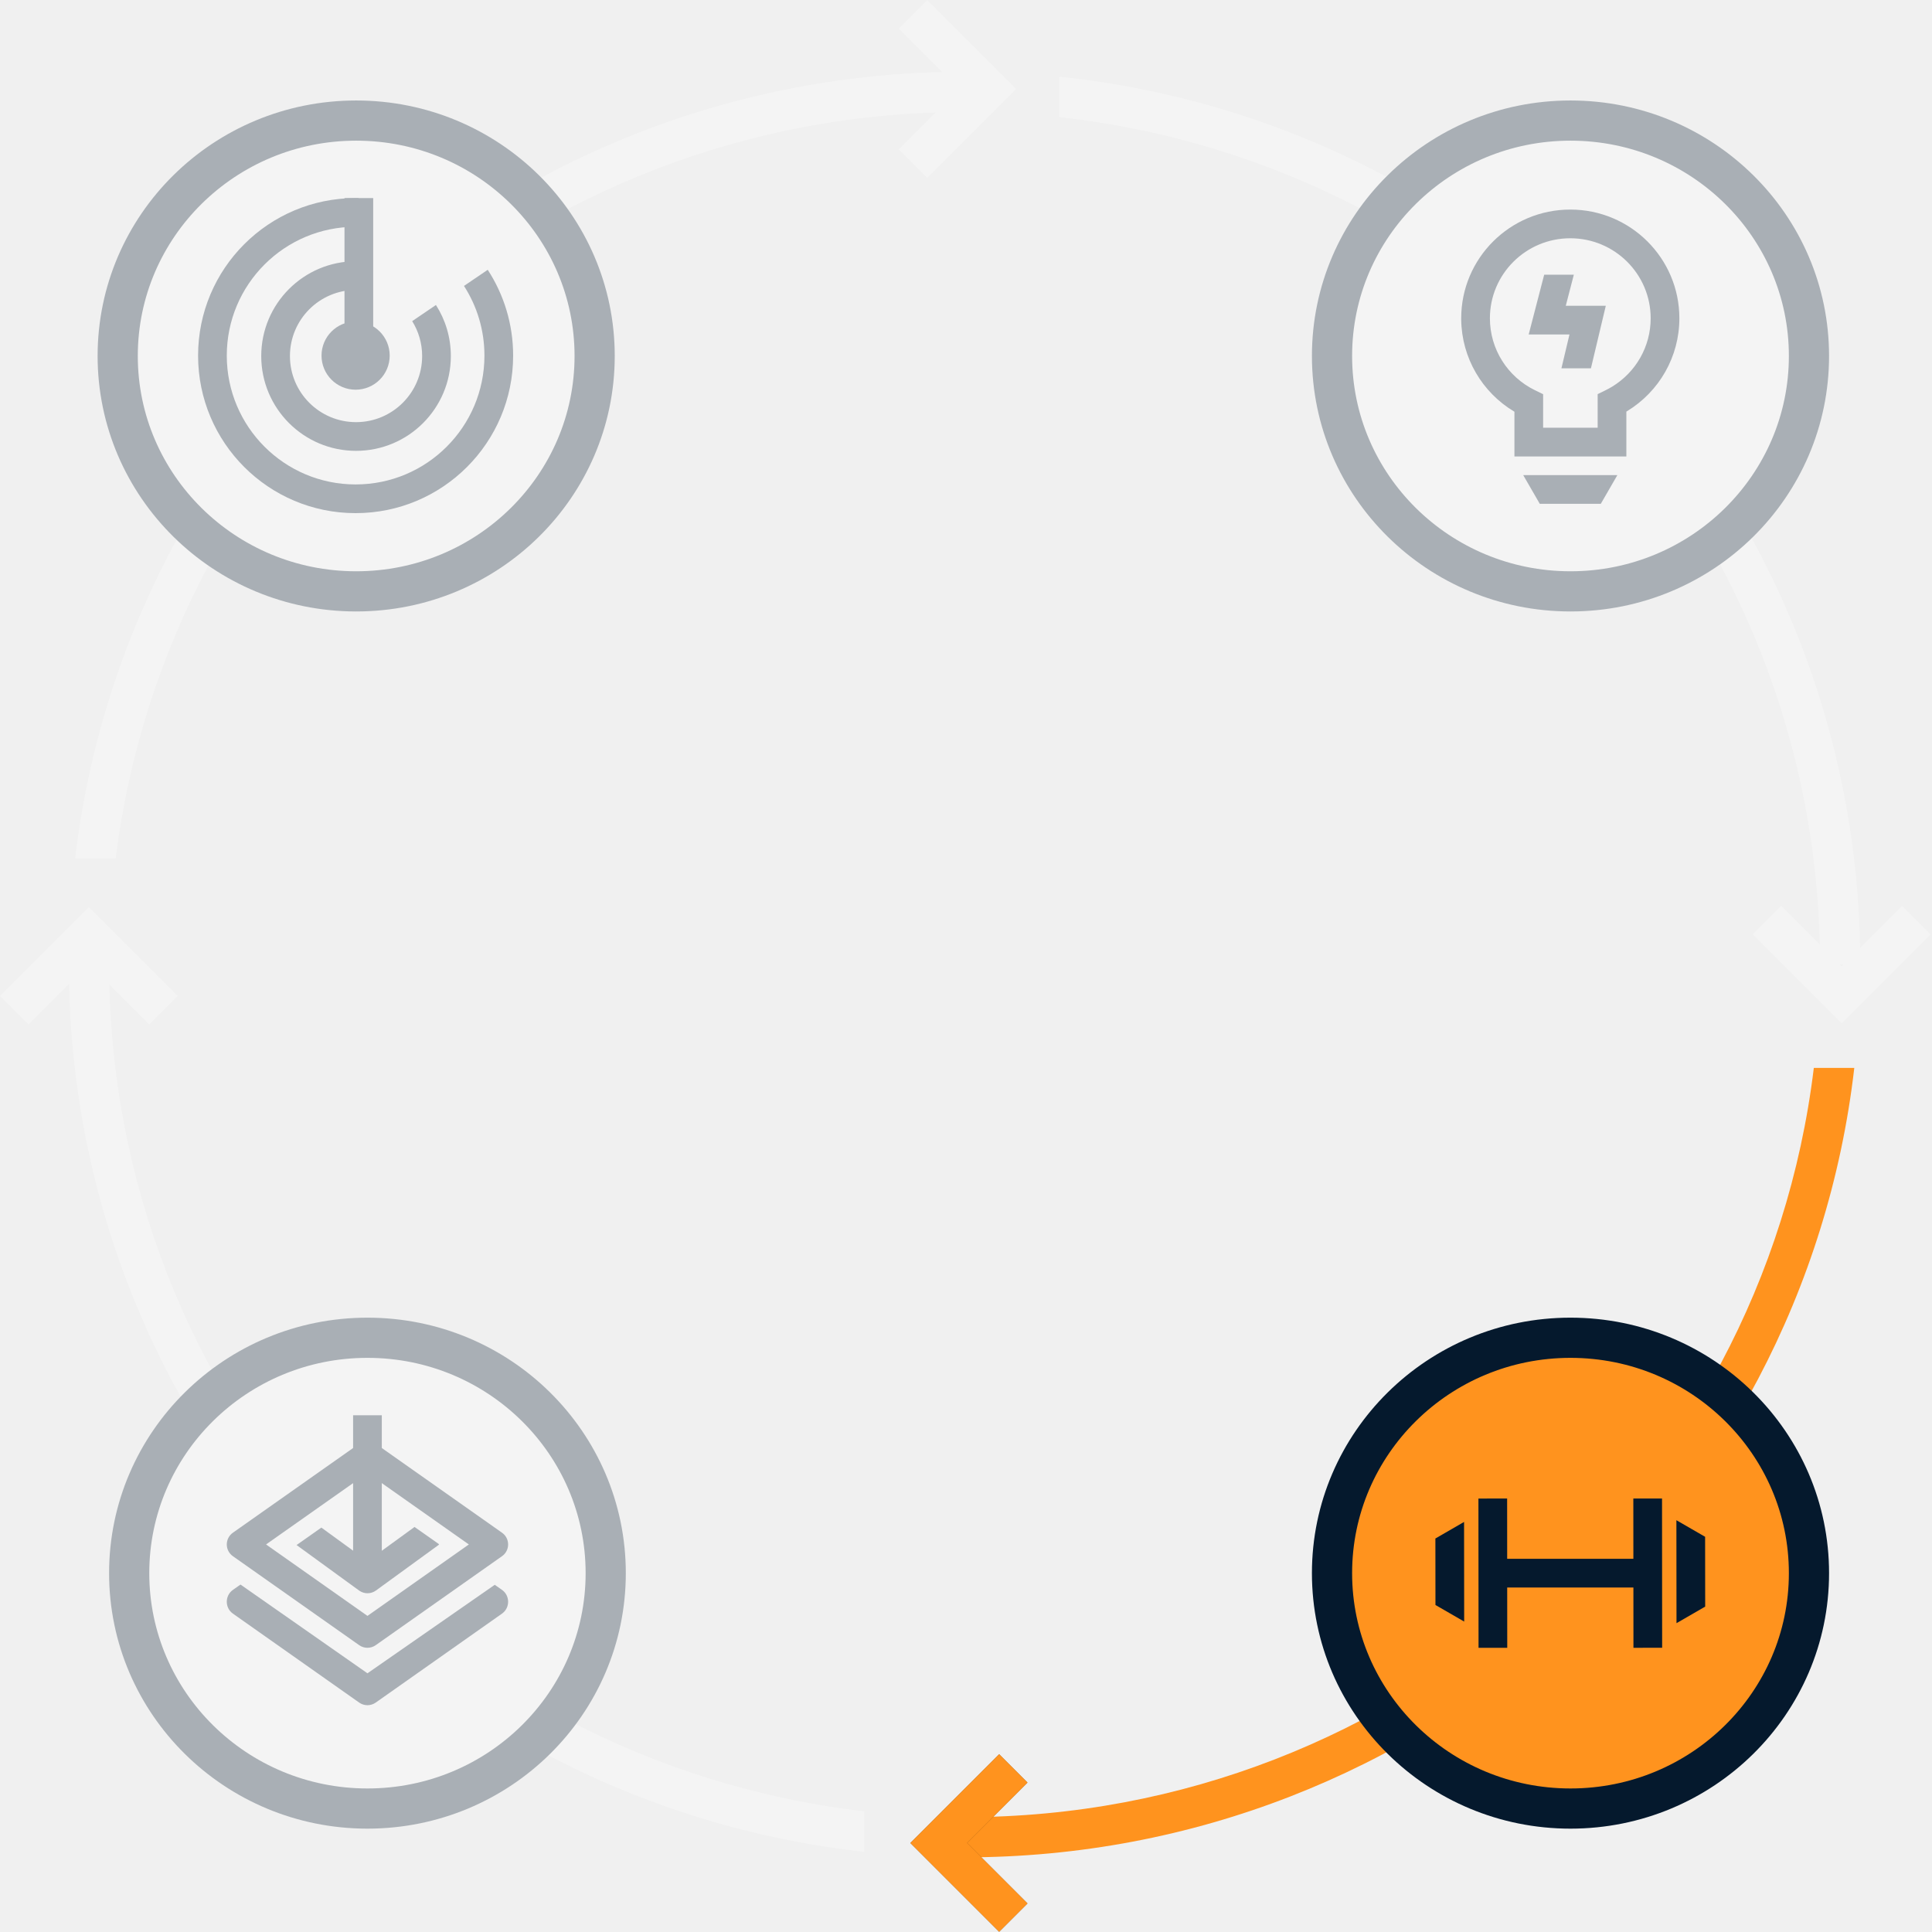
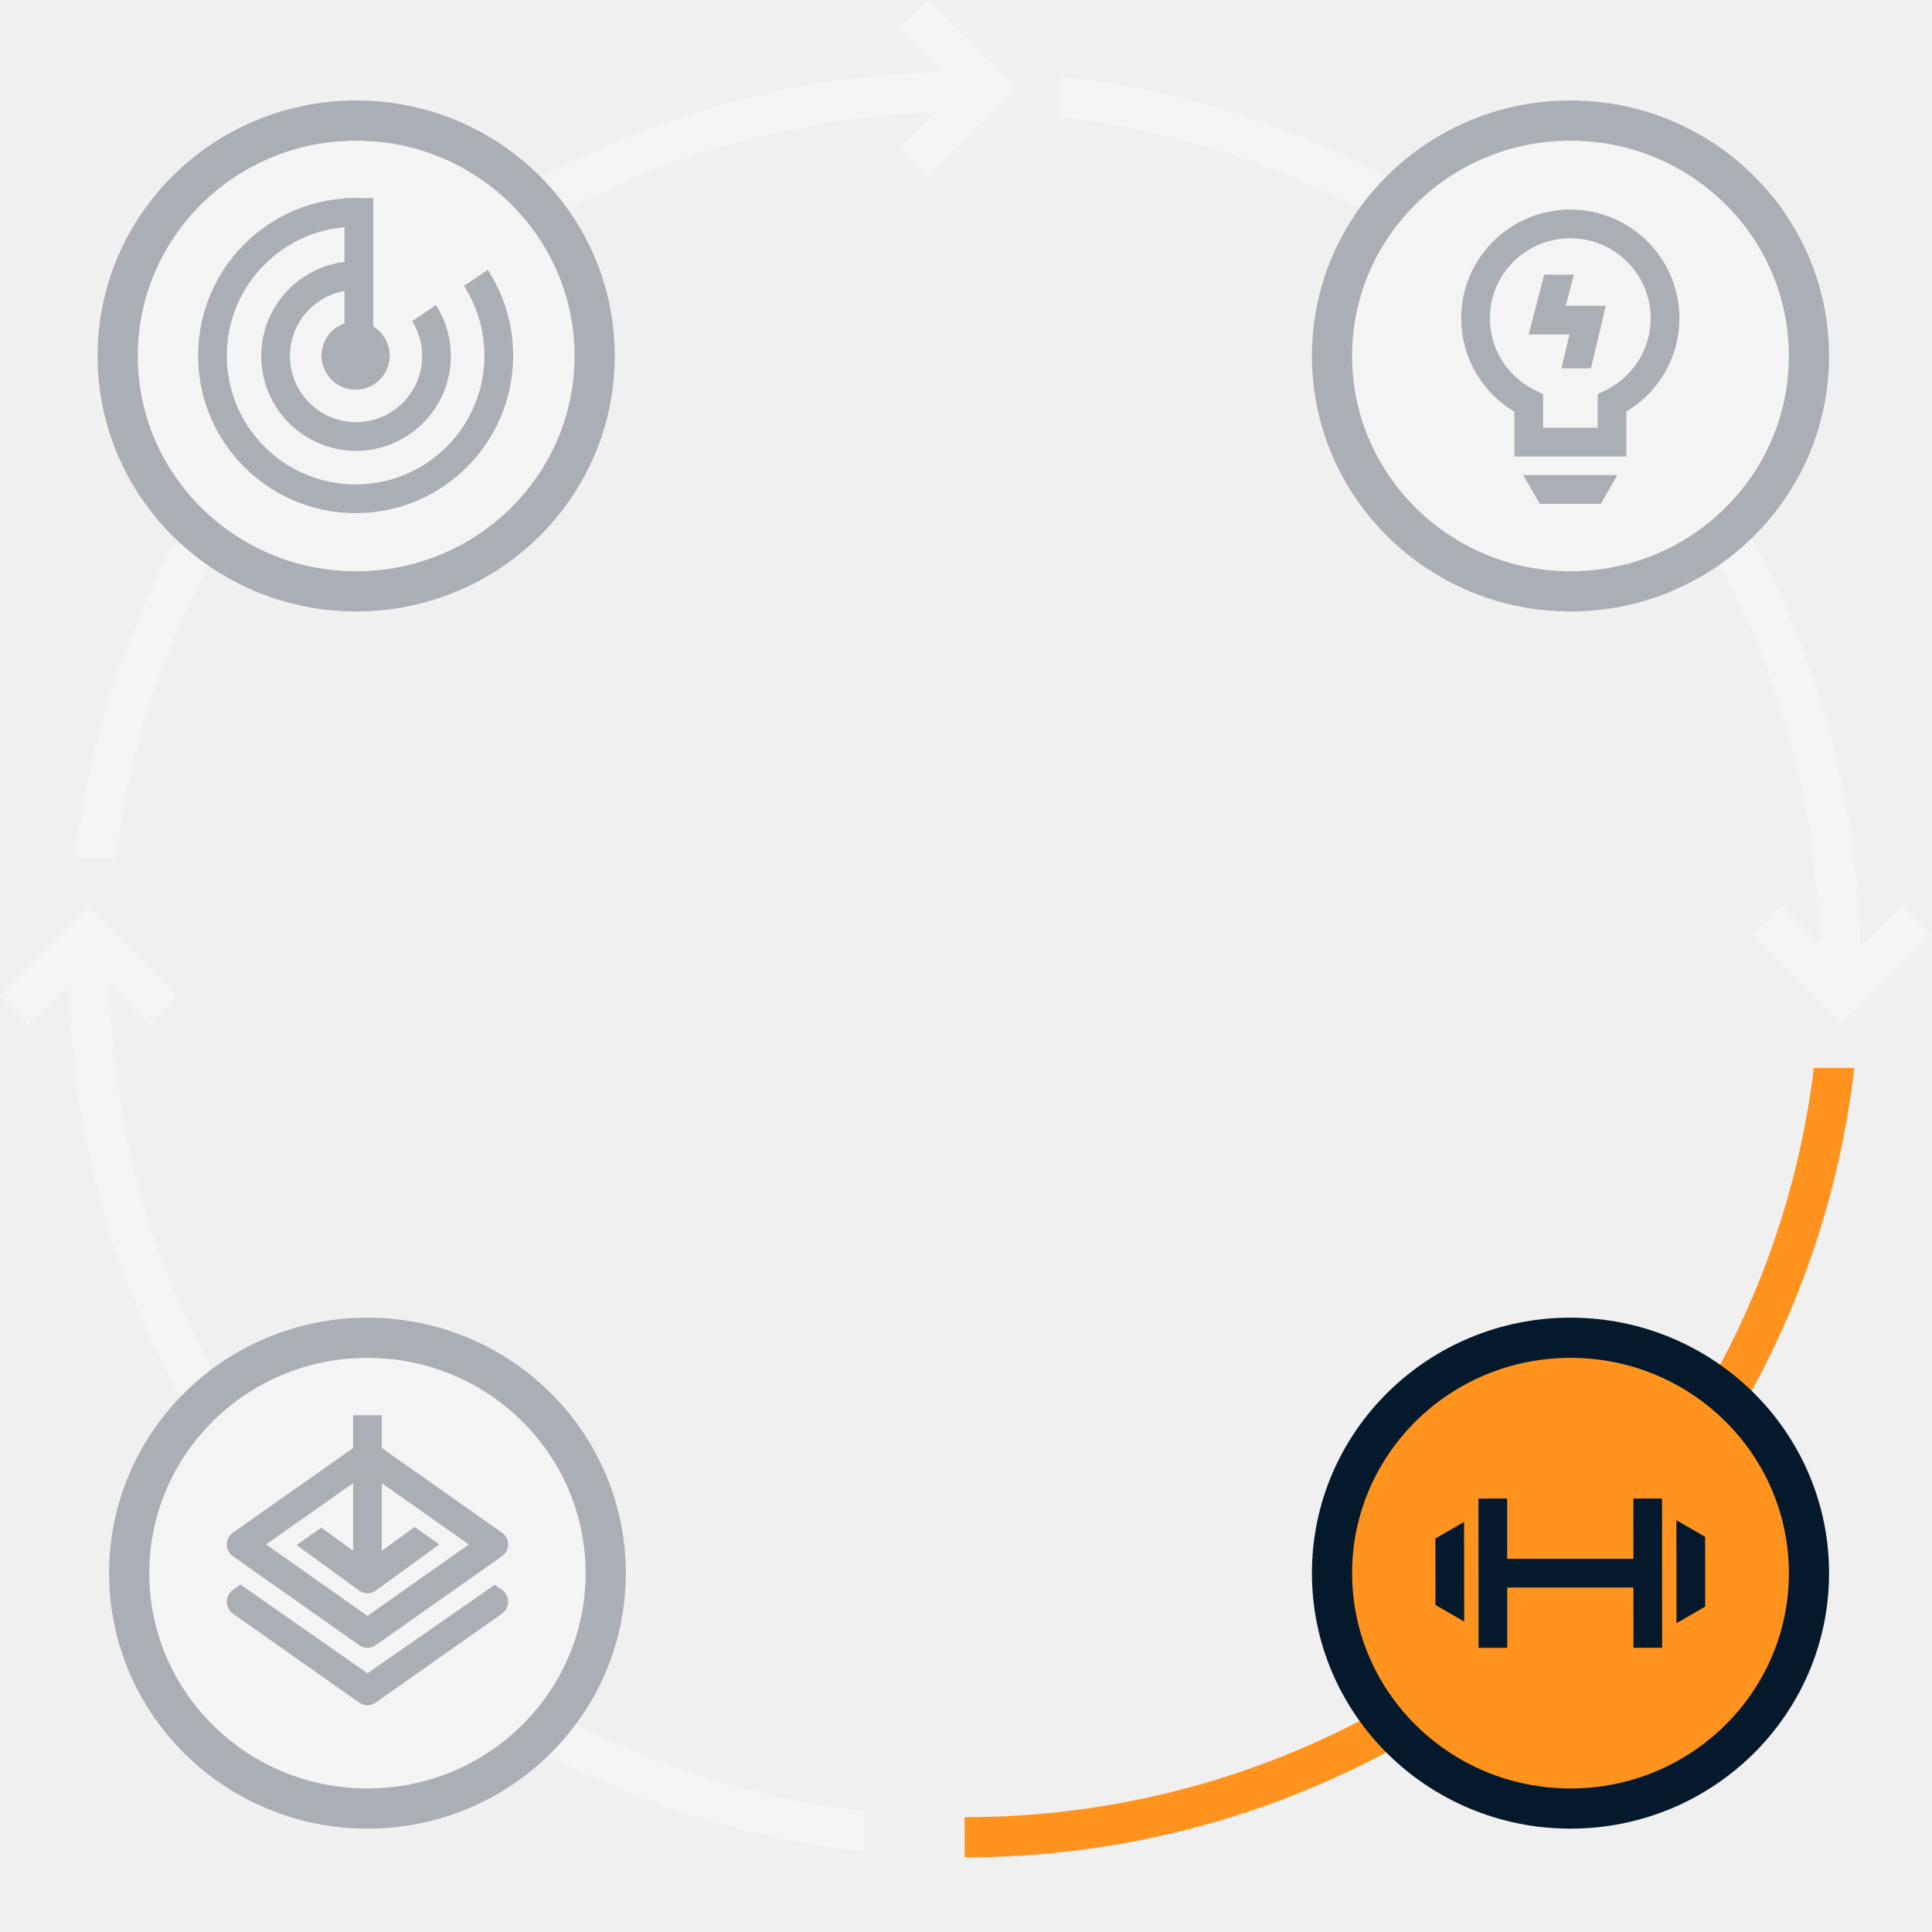
<svg xmlns="http://www.w3.org/2000/svg" xmlns:xlink="http://www.w3.org/1999/xlink" viewBox="0 0 673 673" version="1.1">
  <defs>
-     <polygon id="path-1" points="31.05 239.05 40.95 248.95 19.899 270 40.95 291.05 31.05 300.95 0.101 270" />
-     <filter x="0.0%" y="0.0%" width="100.0%" height="100.0%" filterUnits="objectBoundingBox" id="filter-2">
+     <polygon points="31.05 239.05 40.95 248.95 19.899 270 40.95 291.05 31.05 300.95 0.101 270" />
+     <filter x="0.0%" y="0.0%" width="100.0%" height="100.0%" filterUnits="objectBoundingBox">
      <feOffset dx="0" dy="0" in="SourceAlpha" result="shadowOffsetOuter1" />
      <feColorMatrix values="0 0 0 0 0   0 0 0 0 0   0 0 0 0 0  0 0 0 0.5 0" type="matrix" in="shadowOffsetOuter1" />
    </filter>
  </defs>
-   <g id="Brand-Refresh-–-Application-Frame" stroke="none" stroke-width="1" fill="none" fill-rule="evenodd">
-     <g id="Practice" transform="translate(-420, -92)">
-       <g id="PRACTICE" transform="translate(420, 92)">
-         <g id="Assess" opacity="0.3" transform="translate(26, 0)">
-           <path d="M310,25 L310,39 C157.987,39 32.566,152.435 14.29,298.998 L0.185,298.998 C18.539,144.675 150.253,25 310,25 L310,25 Z" id="Combined-Shape" fill="#FFFFFF" />
-           <polygon id="Path-Copy-4" fill="#FFFFFF" fill-rule="nonzero" transform="translate(307.5251, 31) scale(-1, 1) translate(-307.5251, -31) " points="318.05 0.05 327.95 9.95 306.899 31 327.95 52.05 318.05 61.95 287.101 31" />
-           <ellipse id="Oval" stroke="#05192D" stroke-width="14" fill="#FFFFFF" cx="98.071" cy="124" rx="83.071" ry="82" />
-           <g id="Group" transform="translate(43, 69)" fill="#05192D">
-             <path d="M54.875,0 C55.209,0 55.542,0.003 55.875,0.009 L55.874,10.011 C55.542,10.004 55.209,10 54.875,10 C30.091,10 10,30.091 10,54.875 C10,79.659 30.091,99.75 54.875,99.75 C79.659,99.75 99.75,79.659 99.75,54.875 C99.75,45.932 97.134,37.601 92.626,30.603 L100.899,24.979 C106.497,33.58 109.75,43.848 109.75,54.875 C109.75,85.182 85.182,109.75 54.875,109.75 C24.568,109.75 0,85.182 0,54.875 C0,24.568 24.568,0 54.875,0 Z M55.025,22 C55.309,22 55.592,22.004 55.874,22.011 L55.874,32.015 C55.592,32.005 55.309,32 55.025,32 C42.309,32 32,42.309 32,55.025 C32,67.741 42.309,78.05 55.025,78.05 C67.741,78.05 78.05,67.741 78.05,55.025 C78.05,50.562 76.78,46.395 74.582,42.866 L82.858,37.241 C86.144,42.374 88.05,48.477 88.05,55.025 C88.05,73.264 73.264,88.05 55.025,88.05 C36.786,88.05 22,73.264 22,55.025 C22,36.786 36.786,22 55.025,22 Z" id="Combined-Shape" fill-rule="nonzero" />
-             <circle id="Oval" cx="54.875" cy="54.875" r="11.875" />
-             <polygon id="Path-8" fill-rule="nonzero" points="61 0 61 56 51 56 51 0" />
+   <g stroke="none" stroke-width="1" fill="none" fill-rule="evenodd">
+     <g transform="translate(-420, -92)">
+       <g transform="translate(420, 92)">
+         <g opacity="0.3" transform="translate(26, 0)">
+           <path d="M310,25 L310,39 C157.987,39 32.566,152.435 14.29,298.998 L0.185,298.998 C18.539,144.675 150.253,25 310,25 L310,25 Z" fill="#FFFFFF" />
+           <polygon fill="#FFFFFF" fill-rule="nonzero" transform="translate(307.5251, 31) scale(-1, 1) translate(-307.5251, -31) " points="318.05 0.05 327.95 9.95 306.899 31 327.95 52.05 318.05 61.95 287.101 31" />
+           <ellipse stroke="#05192D" stroke-width="14" fill="#FFFFFF" cx="98.071" cy="124" rx="83.071" ry="82" />
+           <g transform="translate(43, 69)" fill="#05192D">
+             <path d="M54.875,0 C55.209,0 55.542,0.003 55.875,0.009 L55.874,10.011 C55.542,10.004 55.209,10 54.875,10 C30.091,10 10,30.091 10,54.875 C10,79.659 30.091,99.75 54.875,99.75 C79.659,99.75 99.75,79.659 99.75,54.875 C99.75,45.932 97.134,37.601 92.626,30.603 L100.899,24.979 C106.497,33.58 109.75,43.848 109.75,54.875 C109.75,85.182 85.182,109.75 54.875,109.75 C24.568,109.75 0,85.182 0,54.875 C0,24.568 24.568,0 54.875,0 Z M55.025,22 C55.309,22 55.592,22.004 55.874,22.011 L55.874,32.015 C55.592,32.005 55.309,32 55.025,32 C42.309,32 32,42.309 32,55.025 C32,67.741 42.309,78.05 55.025,78.05 C67.741,78.05 78.05,67.741 78.05,55.025 C78.05,50.562 76.78,46.395 74.582,42.866 L82.858,37.241 C86.144,42.374 88.05,48.477 88.05,55.025 C88.05,73.264 73.264,88.05 55.025,88.05 C36.786,88.05 22,73.264 22,55.025 C22,36.786 36.786,22 55.025,22 Z" fill-rule="nonzero" />
+             <circle cx="54.875" cy="54.875" r="11.875" />
+             <polygon fill-rule="nonzero" points="61 0 61 56 51 56 51 0" />
          </g>
        </g>
-         <g id="Apply" opacity="0.3" transform="translate(0, 316)">
-           <path d="M38,20 C38,172.223 152.907,297.705 300.998,314.973 L300.999,329.065 C145.166,311.724 24,179.971 24,20 L24,20 Z" id="Combined-Shape" fill="#FFFFFF" />
-           <polygon id="Path-Copy-5" fill="#FFFFFF" fill-rule="nonzero" transform="translate(30.94975, 20.42462) rotate(90) translate(-30.94975, -20.42462) " points="41.475 -10.525 51.374 -0.626 30.324 20.425 51.374 41.475 41.475 51.374 10.525 20.425" />
-           <ellipse id="Oval-Copy-5" stroke="#05192D" stroke-width="14" fill="#FFFFFF" cx="128" cy="232" rx="83" ry="82" />
-           <g id="APPLY" transform="translate(79, 177)" fill="#05192D" fill-rule="nonzero">
-             <path d="M4.776,58.967 L48.817,89.753 L49,89.883 L49.107,89.807 L93.346,59.053 L95.88,60.834 C98.644,62.781 98.705,66.907 96.064,68.951 L95.88,69.087 L51.88,100.087 C50.153,101.304 47.847,101.304 46.12,100.087 L46.12,100.087 L2.12,69.087 C-0.707,67.096 -0.707,62.826 2.12,60.834 L2.12,60.834 L4.776,58.967 Z" id="Combined-Shape" />
-             <path d="M46.12,9.913 L2.12,40.913 C-0.707,42.904 -0.707,47.096 2.12,49.087 L46.12,80.087 C47.847,81.304 50.153,81.304 51.88,80.087 L95.88,49.087 C98.707,47.096 98.707,42.904 95.88,40.913 L51.88,9.913 C50.153,8.696 47.847,8.696 46.12,9.913 Z M49,20.116 L84.318,45 L49,69.883 L13.681,45 L49,20.116 Z" id="Rectangle" />
-             <g id="Group-7" transform="translate(24, 0)">
-               <path d="M41.401,38.904 L49.794,44.813 L49.961,45.044 L27.961,61.044 C26.273,62.272 24.007,62.317 22.276,61.18 L22.079,61.044 L0.305,45.206 L8.942,39.125 L25.02,50.817 L41.401,38.904 Z" id="Combined-Shape" />
-               <polygon id="Path-2" points="30 0 30 52.361 20 52.361 20 0" />
+         <g opacity="0.3" transform="translate(0, 316)">
+           <path d="M38,20 C38,172.223 152.907,297.705 300.998,314.973 L300.999,329.065 C145.166,311.724 24,179.971 24,20 L24,20 Z" fill="#FFFFFF" />
+           <polygon fill="#FFFFFF" fill-rule="nonzero" transform="translate(30.94975, 20.42462) rotate(90) translate(-30.94975, -20.42462) " points="41.475 -10.525 51.374 -0.626 30.324 20.425 51.374 41.475 41.475 51.374 10.525 20.425" />
+           <ellipse stroke="#05192D" stroke-width="14" fill="#FFFFFF" cx="128" cy="232" rx="83" ry="82" />
+           <g transform="translate(79, 177)" fill="#05192D" fill-rule="nonzero">
+             <path d="M4.776,58.967 L48.817,89.753 L49,89.883 L49.107,89.807 L93.346,59.053 L95.88,60.834 C98.644,62.781 98.705,66.907 96.064,68.951 L95.88,69.087 L51.88,100.087 C50.153,101.304 47.847,101.304 46.12,100.087 L46.12,100.087 L2.12,69.087 C-0.707,67.096 -0.707,62.826 2.12,60.834 L2.12,60.834 L4.776,58.967 Z" />
+             <path d="M46.12,9.913 L2.12,40.913 C-0.707,42.904 -0.707,47.096 2.12,49.087 L46.12,80.087 C47.847,81.304 50.153,81.304 51.88,80.087 L95.88,49.087 C98.707,47.096 98.707,42.904 95.88,40.913 L51.88,9.913 C50.153,8.696 47.847,8.696 46.12,9.913 Z M49,20.116 L84.318,45 L49,69.883 L13.681,45 L49,20.116 Z" />
+             <g transform="translate(24, 0)">
+               <path d="M41.401,38.904 L49.794,44.813 L49.961,45.044 L27.961,61.044 C26.273,62.272 24.007,62.317 22.276,61.18 L22.079,61.044 L0.305,45.206 L8.942,39.125 L25.02,50.817 L41.401,38.904 Z" />
+               <polygon points="30 0 30 52.361 20 52.361 20 0" />
            </g>
          </g>
        </g>
-         <g id="Learn" opacity="0.3" transform="translate(369, 26)">
-           <path d="M0.004,0.719 C156.798,17.152 279,149.347 279,310 L279,310 L265,310 C265,157.093 149.057,31.167 0.003,14.801 Z" id="Combined-Shape" fill="#FFFFFF" />
-           <polygon id="Path-Copy-4" fill="#FFFFFF" fill-rule="nonzero" transform="translate(272.5251, 310) rotate(-90) translate(-272.5251, -310) " points="283.05 279.05 292.95 288.95 271.899 310 292.95 331.05 283.05 340.95 252.101 310" />
-           <ellipse id="Mask" stroke="#05192D" stroke-width="14" fill="#FFFFFF" cx="178.071" cy="98" rx="83.071" ry="82" />
-           <g id="Group-20" transform="translate(140, 47)" fill="#05192D" fill-rule="nonzero">
-             <path d="M38,0 C17.017,0 0,16.955 0,37.88 L0.003,38.362 C0.171,51.677 7.292,63.692 18.448,70.368 L18.541,70.423 L18.542,86 L57.534,86 L57.533,70.376 L57.783,70.228 C69.004,63.396 76,51.238 76,37.88 C76,16.955 58.983,0 38,0 Z M38,10 C53.468,10 66,22.486 66,37.88 C66,47.709 60.855,56.65 52.582,61.686 C51.853,62.131 51.103,62.541 50.335,62.917 L47.534,64.289 L47.533,76 L28.541,76 L28.542,64.317 L25.729,62.948 C16.181,58.304 10,48.645 10,37.88 C10,22.486 22.532,10 38,10 Z" id="Path" />
-             <path d="M54.401,92.499 L48.628,102.499 L27.371,102.499 L21.598,92.499 L54.401,92.499 Z" id="Combined-Shape" />
-             <g id="Group-19-Copy" transform="translate(23, 22)">
-               <path d="M16.236,0.692 L13.429,11.514 L27.372,11.514 L22.189,33.307 L11.911,33.307 L14.715,21.514 L0.506,21.514 L5.905,0.692 L16.236,0.692 Z" id="Combined-Shape" />
+         <g opacity="0.3" transform="translate(369, 26)">
+           <path d="M0.004,0.719 C156.798,17.152 279,149.347 279,310 L279,310 L265,310 C265,157.093 149.057,31.167 0.003,14.801 Z" fill="#FFFFFF" />
+           <polygon fill="#FFFFFF" fill-rule="nonzero" transform="translate(272.5251, 310) rotate(-90) translate(-272.5251, -310) " points="283.05 279.05 292.95 288.95 271.899 310 292.95 331.05 283.05 340.95 252.101 310" />
+           <ellipse stroke="#05192D" stroke-width="14" fill="#FFFFFF" cx="178.071" cy="98" rx="83.071" ry="82" />
+           <g transform="translate(140, 47)" fill="#05192D" fill-rule="nonzero">
+             <path d="M38,0 C17.017,0 0,16.955 0,37.88 L0.003,38.362 C0.171,51.677 7.292,63.692 18.448,70.368 L18.541,70.423 L18.542,86 L57.534,86 L57.533,70.376 L57.783,70.228 C69.004,63.396 76,51.238 76,37.88 C76,16.955 58.983,0 38,0 Z M38,10 C53.468,10 66,22.486 66,37.88 C66,47.709 60.855,56.65 52.582,61.686 C51.853,62.131 51.103,62.541 50.335,62.917 L47.534,64.289 L47.533,76 L28.541,76 L28.542,64.317 L25.729,62.948 C16.181,58.304 10,48.645 10,37.88 C10,22.486 22.532,10 38,10 Z" />
+             <path d="M54.401,92.499 L48.628,102.499 L27.371,102.499 L21.598,92.499 L54.401,92.499 Z" />
+             <g transform="translate(23, 22)">
+               <path d="M16.236,0.692 L13.429,11.514 L27.372,11.514 L22.189,33.307 L11.911,33.307 L14.715,21.514 L0.506,21.514 L5.905,0.692 L16.236,0.692 Z" />
            </g>
          </g>
        </g>
-         <g id="Practice" transform="translate(317, 372)">
-           <path d="M328.932,0.001 C311.03,154.807 179.093,275 19,275 L19,275 L19,261 C171.358,261 297.004,147.049 314.833,0.003 Z" id="Combined-Shape" fill="#FF931E" />
-           <g id="Path-Copy-4" fill-rule="nonzero">
+         <g transform="translate(317, 372)">
+           <path d="M328.932,0.001 C311.03,154.807 179.093,275 19,275 L19,275 L19,261 C171.358,261 297.004,147.049 314.833,0.003 Z" fill="#FF931E" />
+           <g fill-rule="nonzero">
            <use fill="black" fill-opacity="1" filter="url(#filter-2)" xlink:href="#path-1" />
            <use fill="#FF931E" xlink:href="#path-1" />
          </g>
-           <g id="Group-8" transform="translate(154, 101)">
-             <ellipse id="Oval-Copy-6" stroke="#05192D" stroke-width="14" fill="#FF931E" cx="76.071" cy="75" rx="83.071" ry="82" />
-             <g id="Group-5" transform="translate(29, 48)" fill="#05192D" fill-rule="nonzero">
-               <g id="Group-4" transform="translate(0, 1)">
-                 <path d="M10,8.155 L10.038,42.866 L0.032,37.089 L0.007,13.925 L10,8.155 Z" id="Combined-Shape" />
-                 <polygon id="Path-11-Copy" points="25 0 25.04 52 15.04 52.008 15 0.008" />
+           <g transform="translate(154, 101)">
+             <ellipse stroke="#05192D" stroke-width="14" fill="#FF931E" cx="76.071" cy="75" rx="83.071" ry="82" />
+             <g transform="translate(29, 48)" fill="#05192D" fill-rule="nonzero">
+               <g transform="translate(0, 1)">
+                 <path d="M10,8.155 L10.038,42.866 L0.032,37.089 L0.007,13.925 L10,8.155 Z" />
+                 <polygon points="25 0 25.04 52 15.04 52.008 15 0.008" />
              </g>
-               <g id="Group-4-Copy" transform="translate(81, 26.5) rotate(-180) translate(-81, -26.5) translate(68, 0)">
-                 <path d="M10.001,8.577 L10.039,44.445 L0.033,38.668 L0.008,14.347 L10.001,8.577 Z" id="Combined-Shape" />
-                 <polygon id="Path-11-Copy" points="25 0 25.04 52 15.04 52.008 15 0.008" />
+               <g transform="translate(81, 26.5) rotate(-180) translate(-81, -26.5) translate(68, 0)">
+                 <path d="M10.001,8.577 L10.039,44.445 L0.033,38.668 L0.008,14.347 L10.001,8.577 Z" />
+                 <polygon points="25 0 25.04 52 15.04 52.008 15 0.008" />
              </g>
-               <polygon id="Path-12" points="74 22 74 32 19 32 19 22" />
+               <polygon points="74 22 74 32 19 32 19 22" />
            </g>
          </g>
        </g>
      </g>
    </g>
  </g>
</svg>
